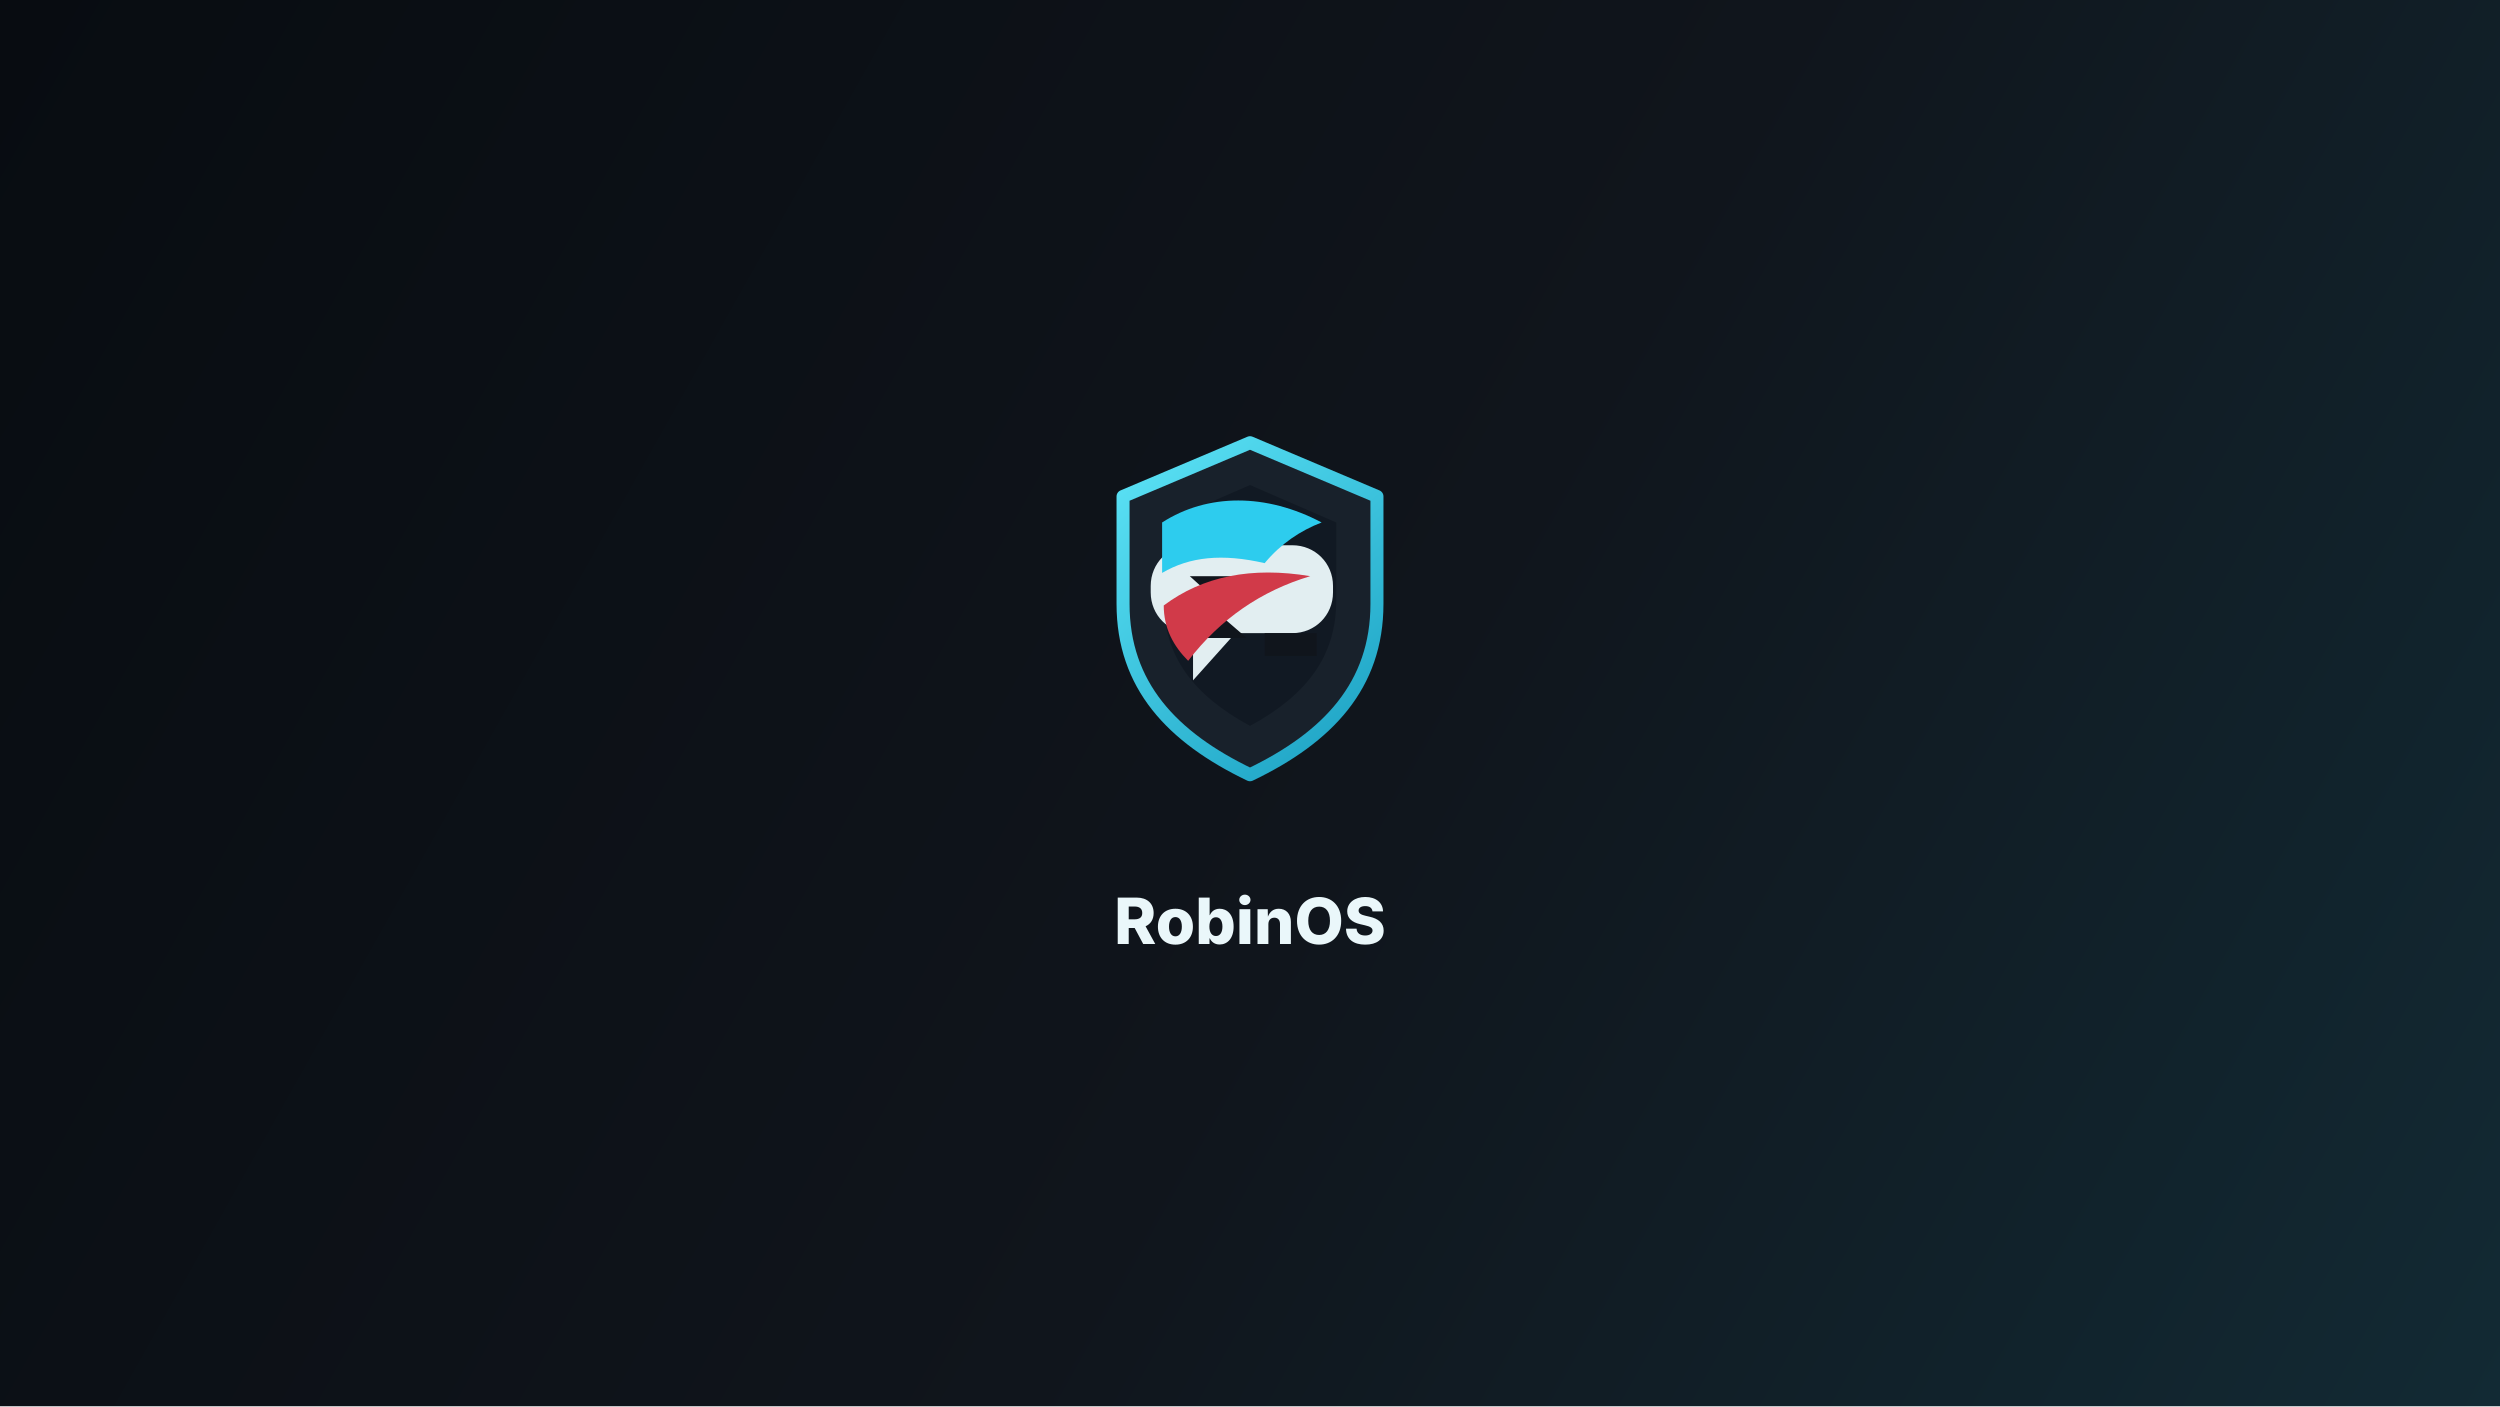
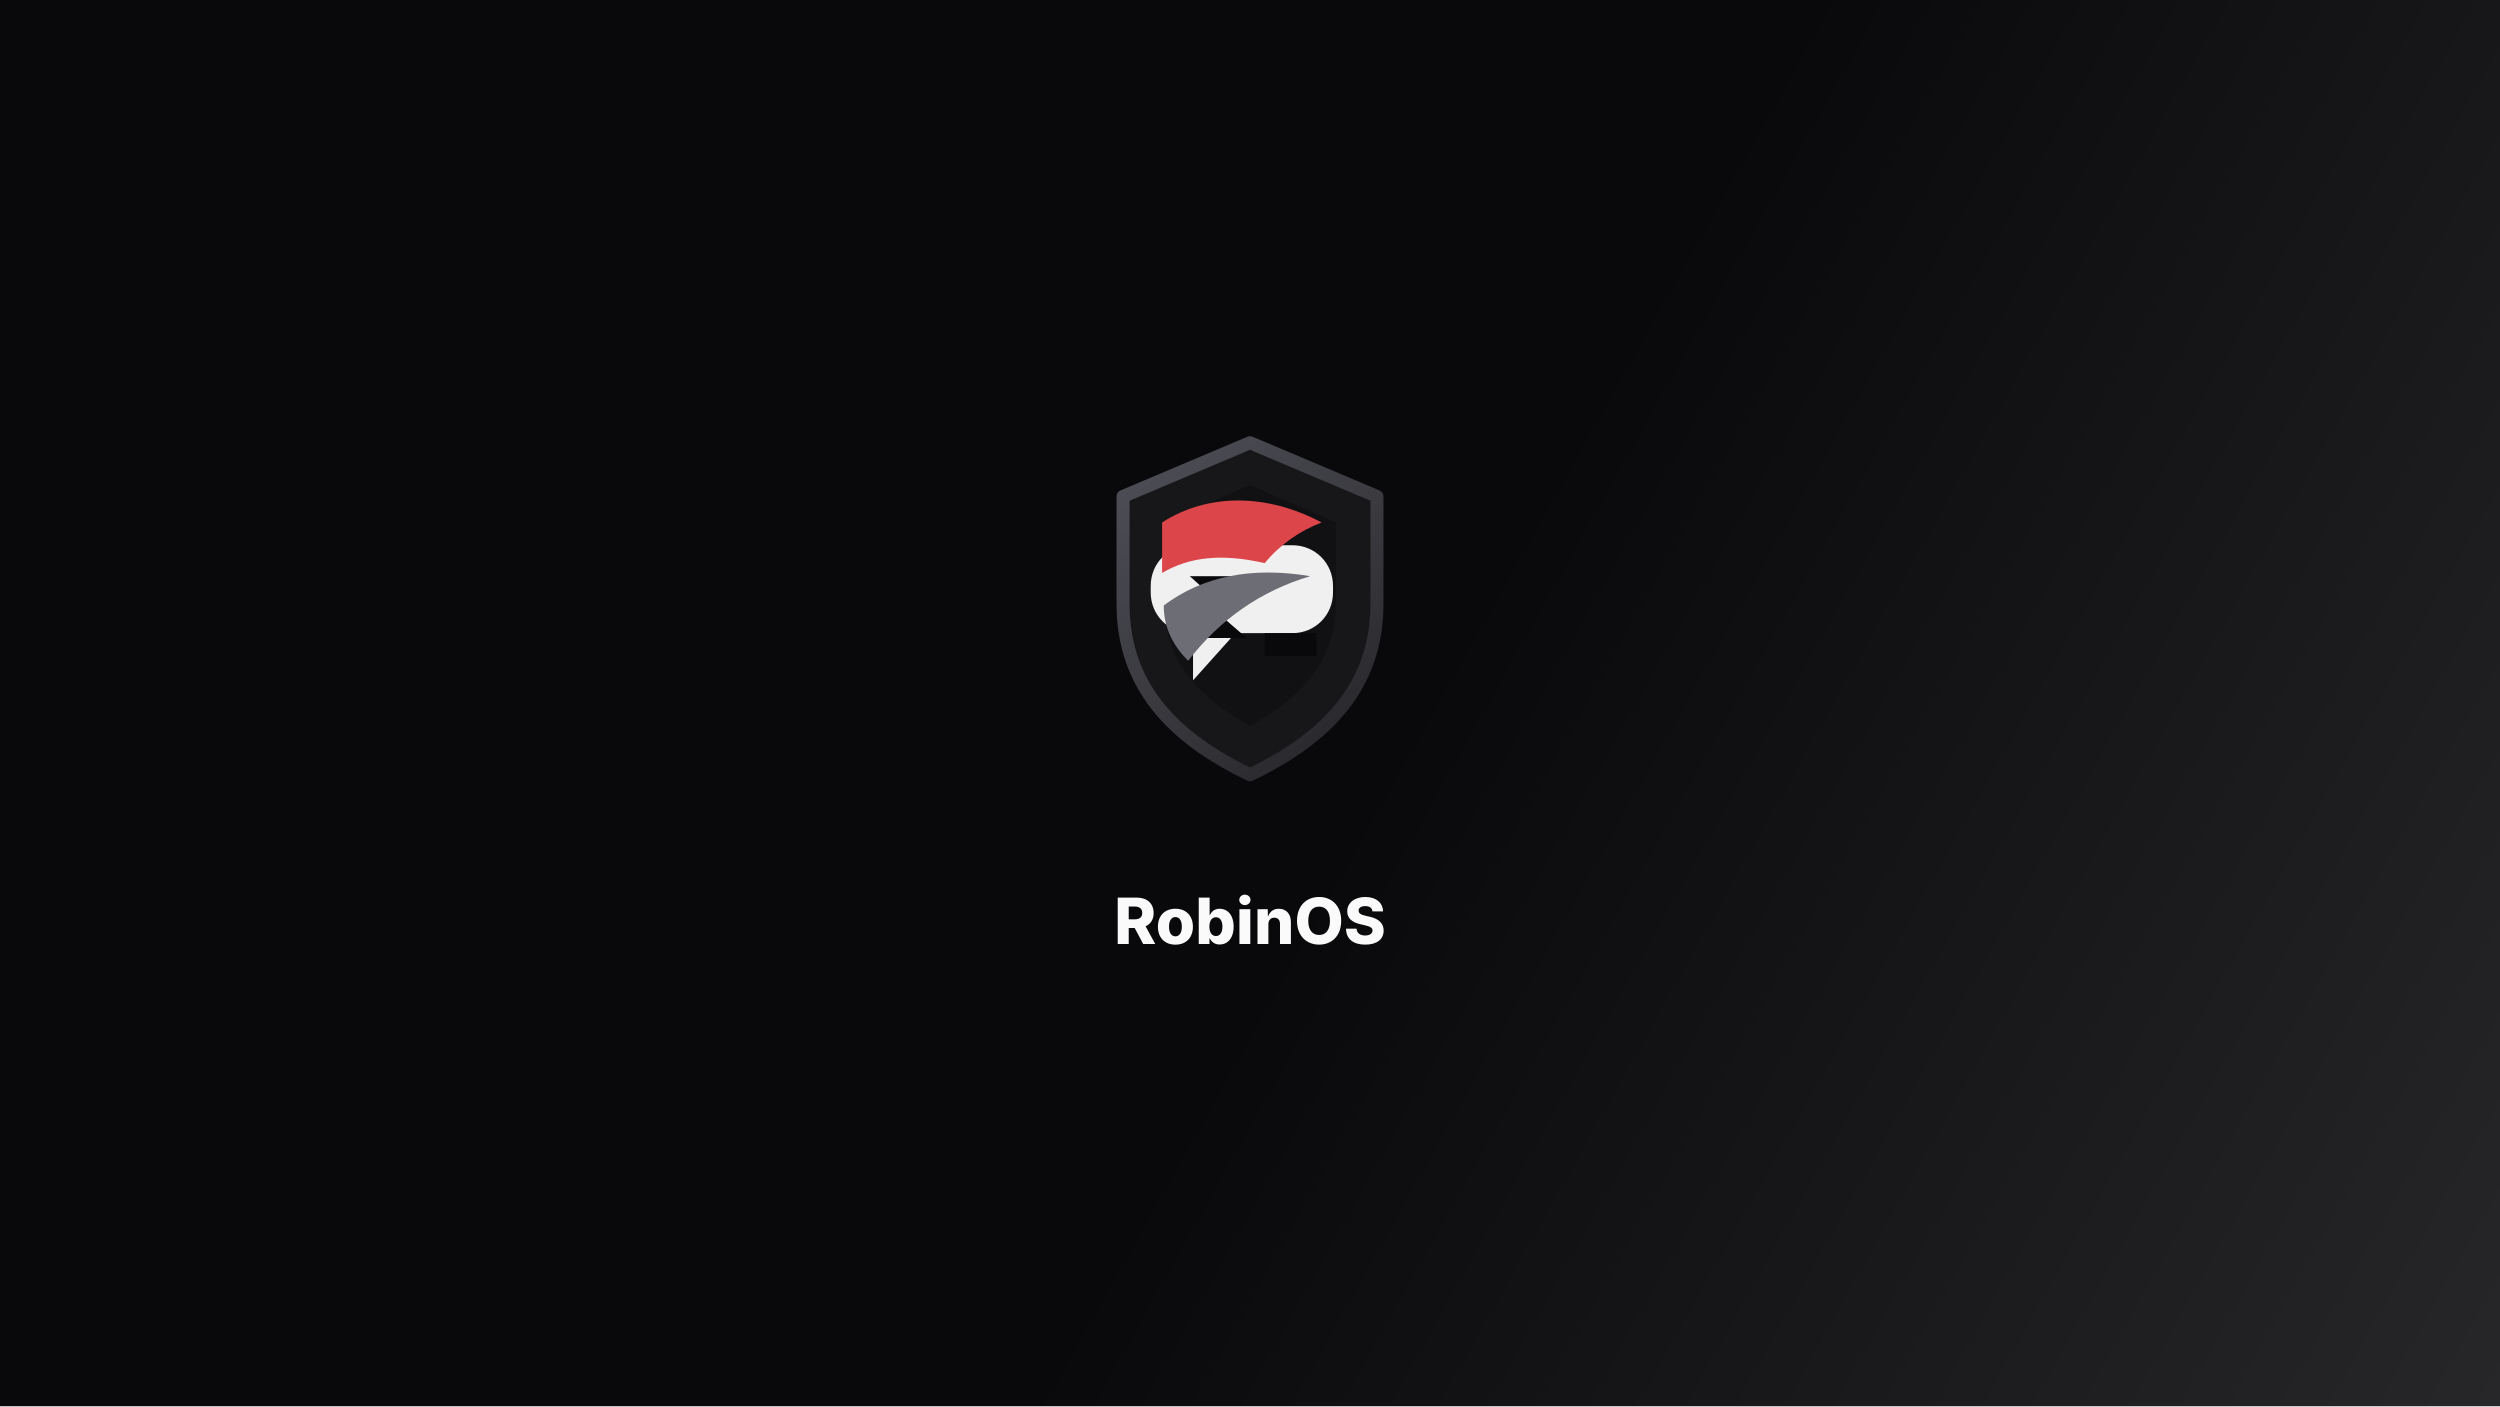
<svg xmlns="http://www.w3.org/2000/svg" viewBox="0 0 3840 2160" role="img" aria-labelledby="title desc">
  <defs>
    <linearGradient id="bg" x1="0" y1="0" x2="3840" y2="2160" gradientUnits="userSpaceOnUse">
-       <stop offset="0" stop-color="#080C11" />
-       <stop offset=".55" stop-color="#10151C" />
-       <stop offset="1" stop-color="#122A34" />
+       <stop offset="0" stop-color="#09090B" />
+       <stop offset=".55" stop-color="#09090B" />
+       <stop offset="1" stop-color="#27272A" />
    </linearGradient>
    <linearGradient id="cyanEdge" x1="48" y1="36" x2="208" y2="220" gradientUnits="userSpaceOnUse">
-       <stop offset="0" stop-color="#5EEBFF" />
-       <stop offset="1" stop-color="#1BA6C9" />
+       <stop offset="0" stop-color="#52525B" />
+       <stop offset="1" stop-color="#27272A" />
    </linearGradient>
  </defs>
  <rect width="3840" height="2160" fill="url(#bg)" />
  <g transform="translate(1600 610) scale(2.5)" opacity=".96">
-     <path d="M128 28 206 61v66c0 50-30 82-78 105-48-23-78-55-78-105V61l78-33Z" fill="#18212C" stroke="url(#cyanEdge)" stroke-width="8" stroke-linejoin="round" />
-     <path d="M128 54 181 77v48c0 34-18 58-53 77-35-19-53-43-53-77V77l53-23Z" fill="#111923" />
-     <path d="M92 91h62c14 0 25 11 25 25v4c0 14-11 25-25 25h-35l-26 29v-29h-1c-14 0-25-11-25-25v-4c0-14 11-25 25-25Z" fill="#EAF7FA" />
-     <path d="M91 110h35l-22 19 22 19H91l21-19-21-19Z" fill="#10151C" />
-     <path d="M137 145h32v14h-32z" fill="#10151C" />
-     <path d="M74 77c28-18 64-18 98 0-13 5-25 13-35 25-26-6-46-4-63 6V77Z" fill="#2ED3F7" />
-     <path d="M75 128c24-18 54-24 90-18-30 9-55 26-75 52-9-9-15-20-15-34Z" fill="#D83B4B" />
+     <path d="M128 28 206 61v66c0 50-30 82-78 105-48-23-78-55-78-105V61l78-33Z" fill="#18181B" stroke="url(#cyanEdge)" stroke-width="8" stroke-linejoin="round" />
+     <path d="M128 54 181 77v48c0 34-18 58-53 77-35-19-53-43-53-77V77l53-23Z" fill="#121214" />
+     <path d="M92 91h62c14 0 25 11 25 25v4c0 14-11 25-25 25h-35l-26 29v-29h-1c-14 0-25-11-25-25v-4c0-14 11-25 25-25Z" fill="#FAFAFA" />
+     <path d="M91 110h35l-22 19 22 19H91l21-19-21-19Z" fill="#09090B" />
+     <path d="M137 145h32v14h-32z" fill="#09090B" />
+     <path d="M74 77c28-18 64-18 98 0-13 5-25 13-35 25-26-6-46-4-63 6V77Z" fill="#E5484D" />
+     <path d="M75 128c24-18 54-24 90-18-30 9-55 26-75 52-9-9-15-20-15-34Z" fill="#71717A" />
  </g>
-   <text x="1920" y="1450" text-anchor="middle" fill="#EAF7FA" font-family="Inter, Pretendard, Noto Sans, Arial, sans-serif" font-size="98" font-weight="800">RobinOS</text>
+   <text x="1920" y="1450" text-anchor="middle" fill="#FAFAFA" font-family="Inter, Pretendard, Noto Sans, Arial, sans-serif" font-size="98" font-weight="800">RobinOS</text>
</svg>
